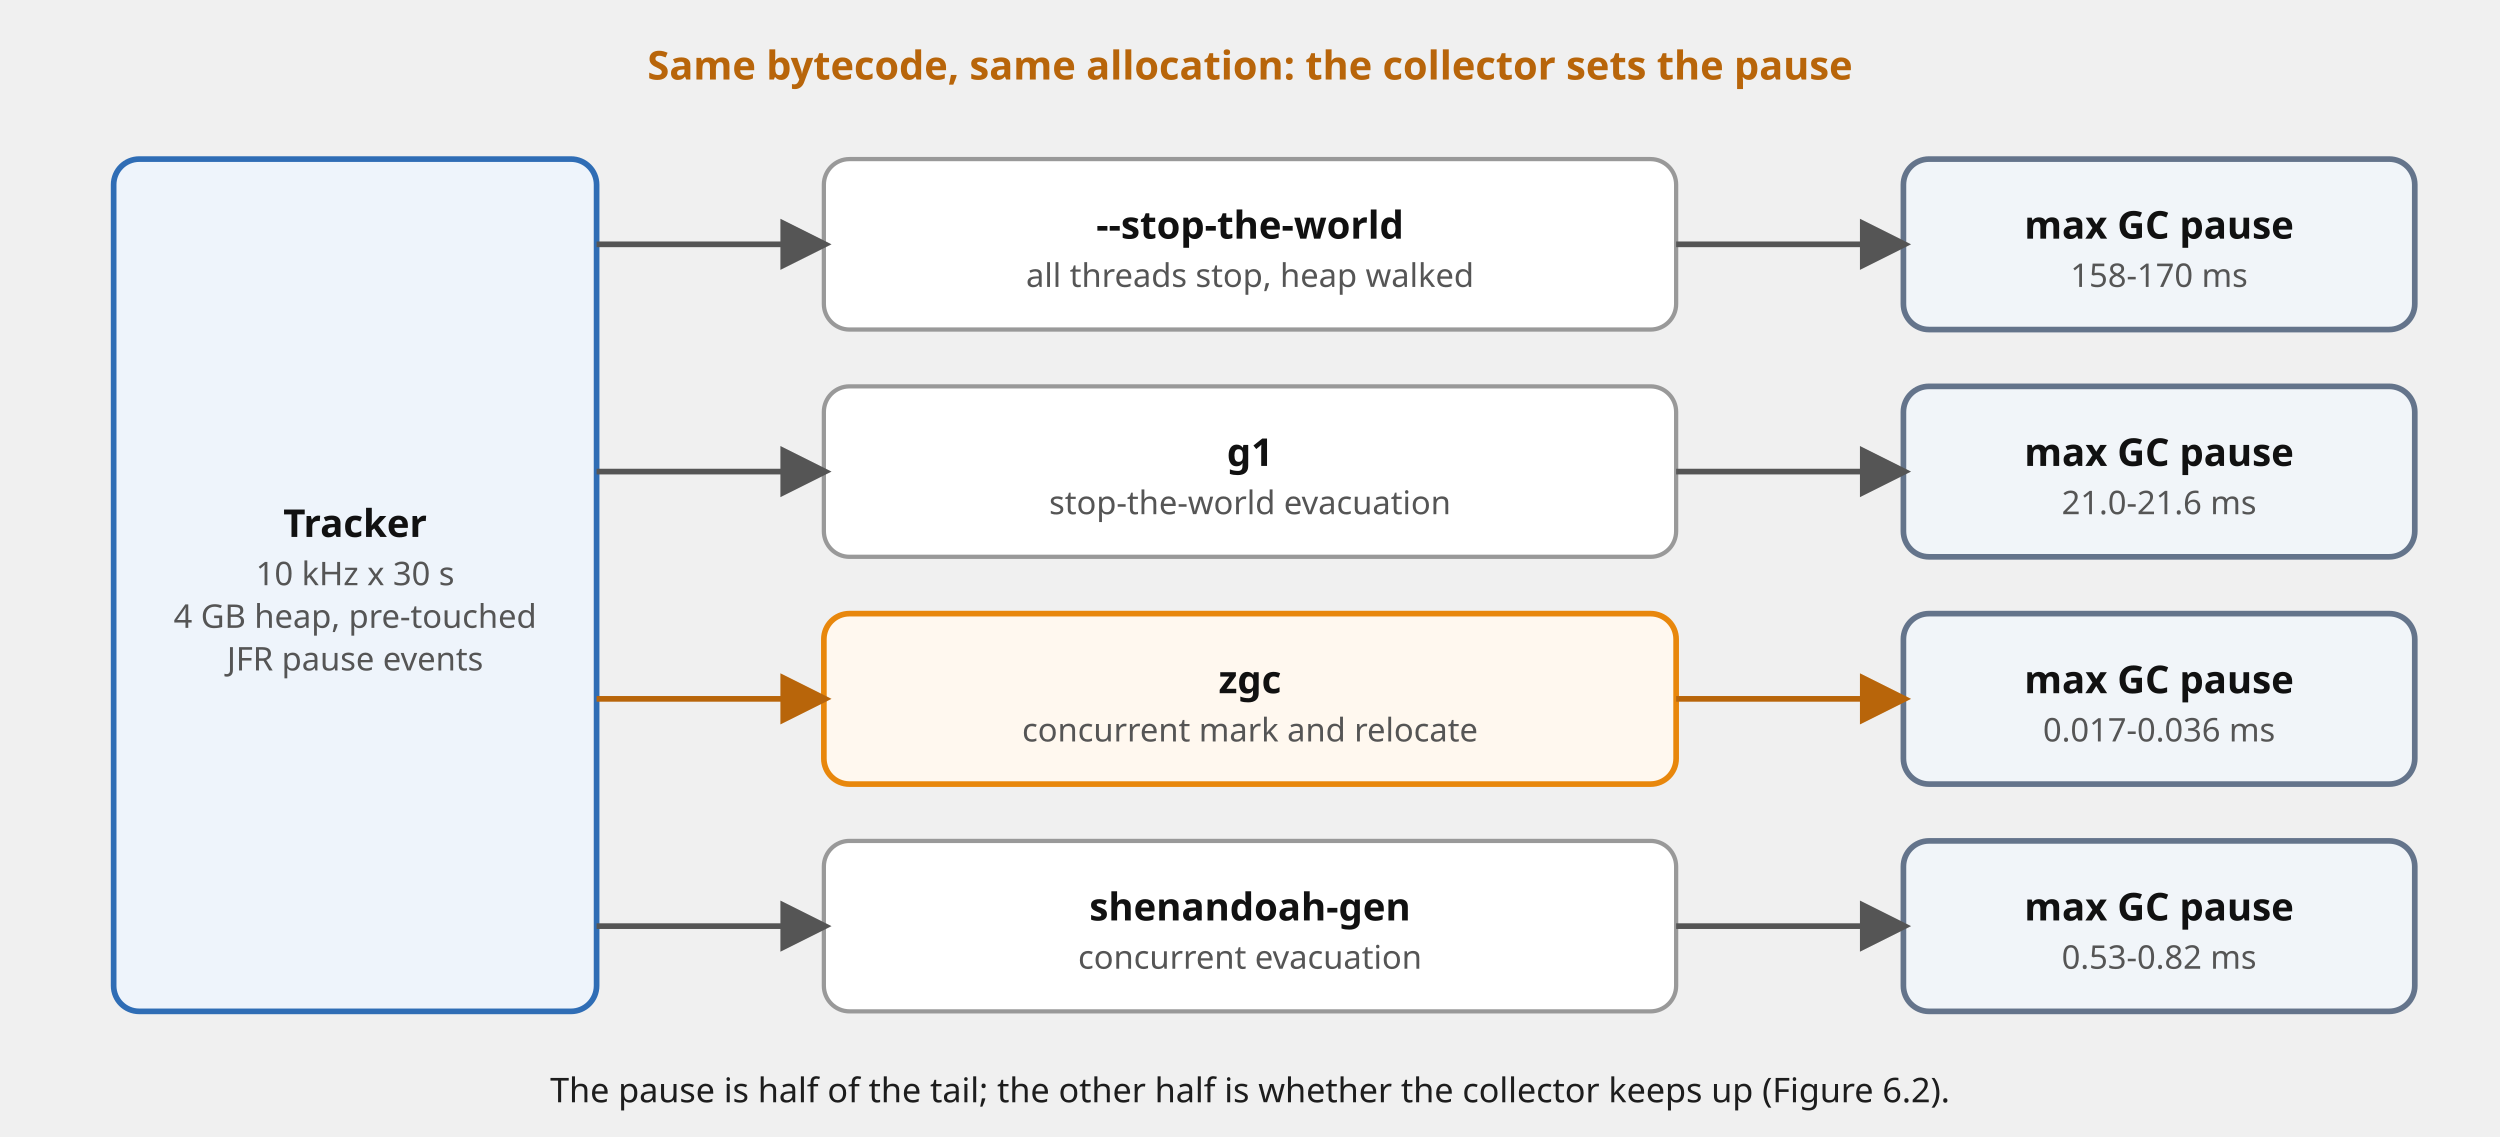
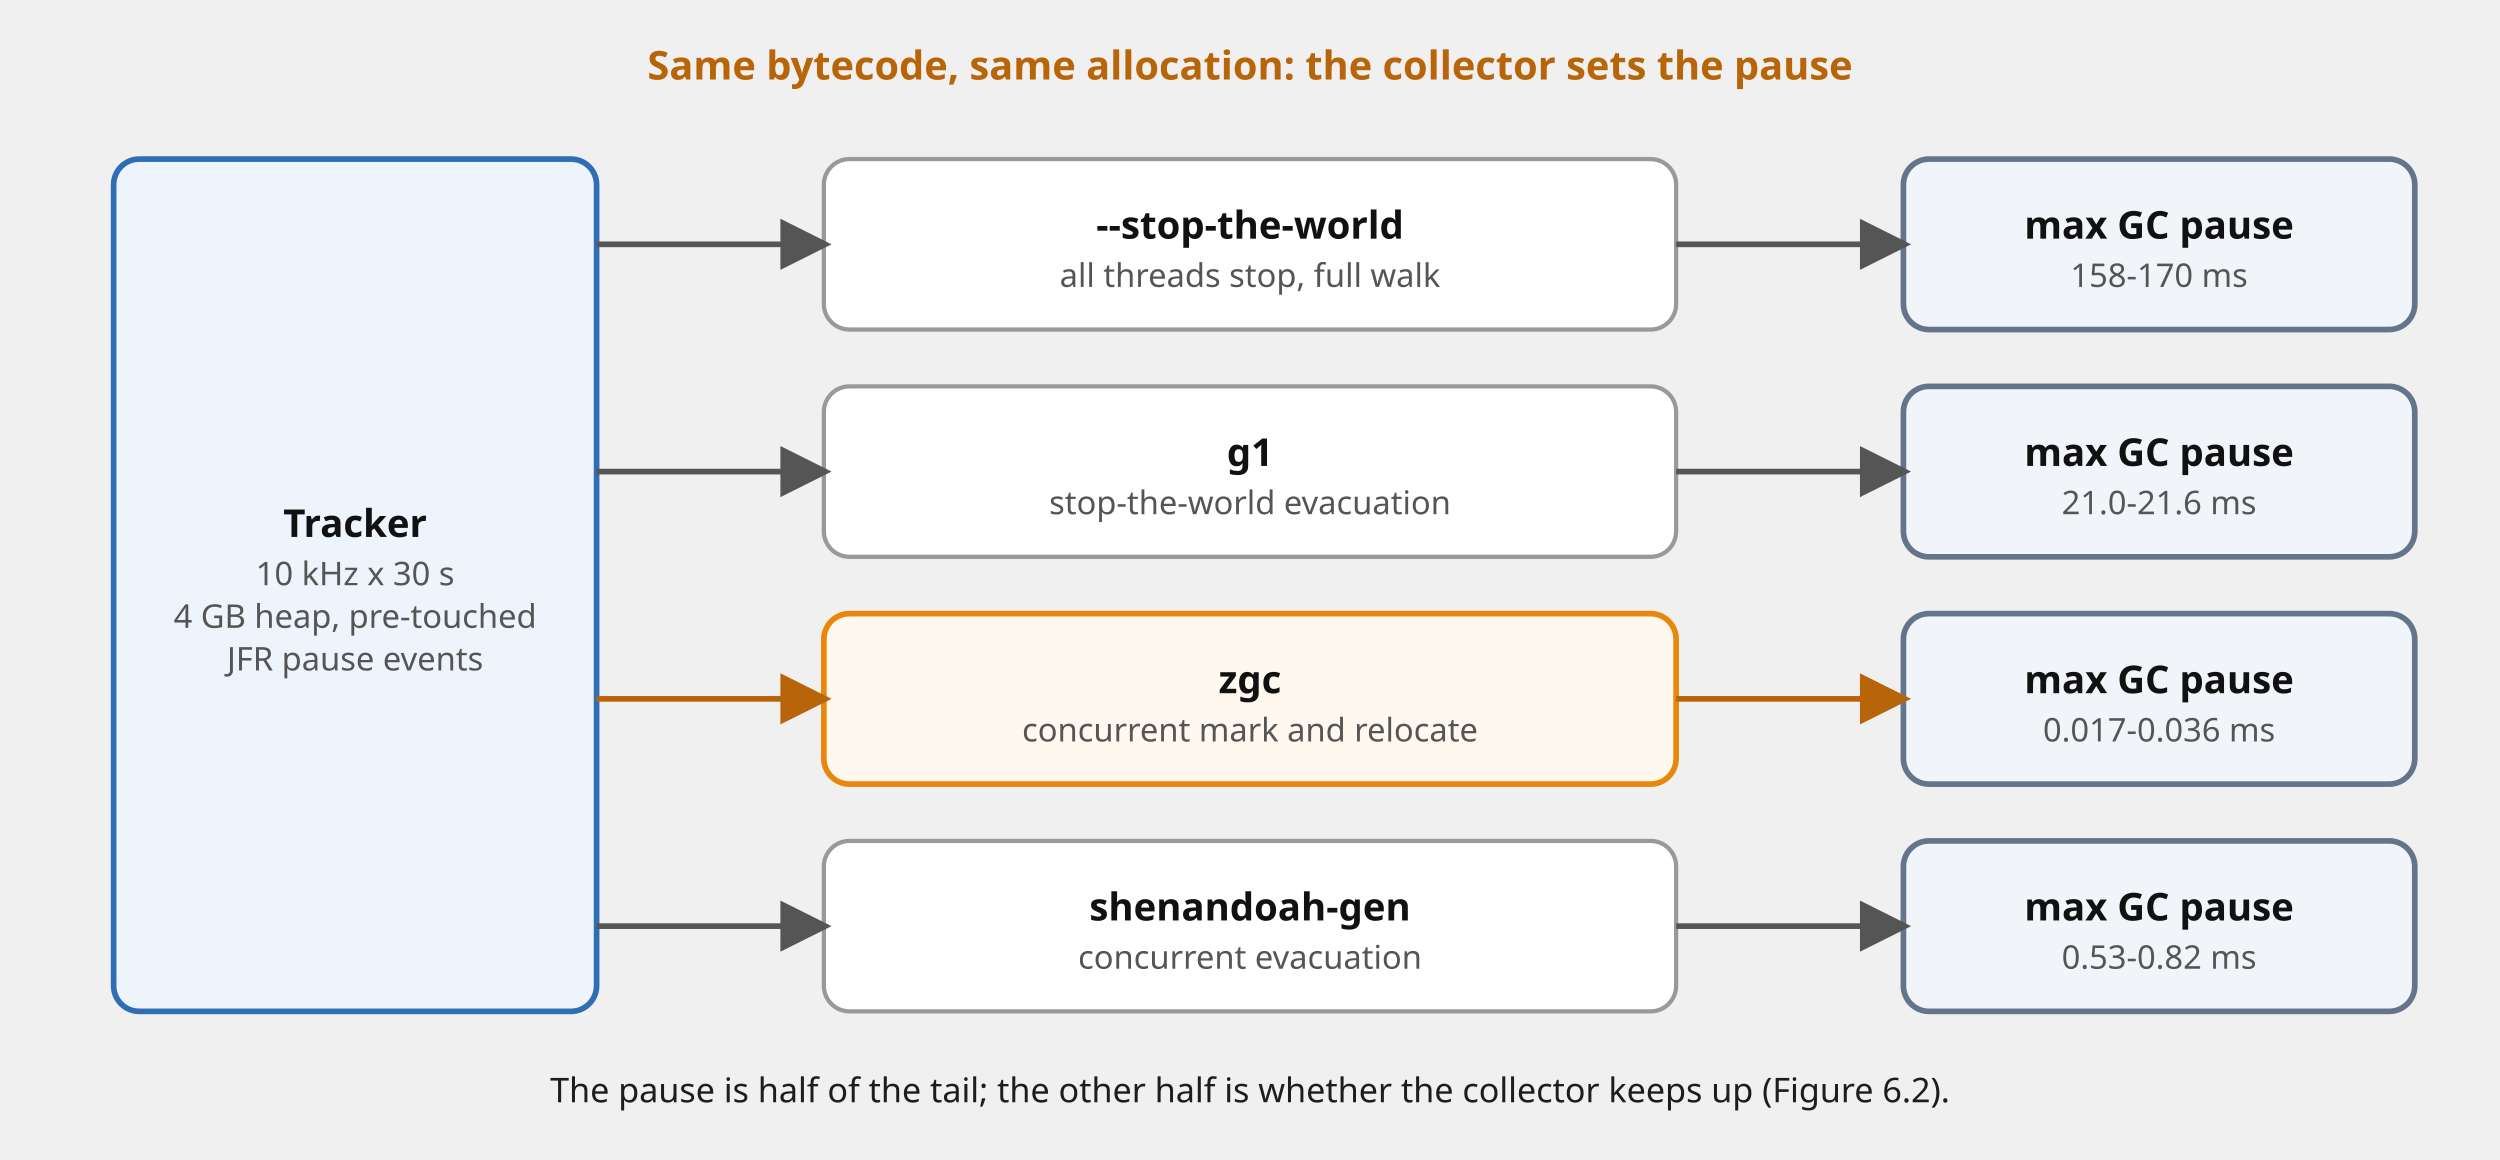
- <svg xmlns="http://www.w3.org/2000/svg" viewBox="0 0 880 400" font-family="'Red Hat Text', system-ui, sans-serif" role="img">
+ <svg xmlns="http://www.w3.org/2000/svg" viewBox="0 0 880 408" font-family="'Red Hat Text', system-ui, sans-serif" role="img">
  <defs>
    <marker id="a" viewBox="0 0 10 10" refX="8.5" refY="5" markerWidth="9" markerHeight="9" orient="auto-start-reverse">
      <path d="M0,0 L10,5 L0,10 z" fill="#555" />
    </marker>
    <marker id="am" viewBox="0 0 10 10" refX="8.5" refY="5" markerWidth="9" markerHeight="9" orient="auto-start-reverse">
      <path d="M0,0 L10,5 L0,10 z" fill="#b8650a" />
    </marker>
  </defs>
  <rect x="40" y="56" width="170" height="300" rx="9" fill="#eef4fb" stroke="#2f6db5" stroke-width="2" />
  <text x="125.0" y="189.0" font-size="13.5" font-weight="700" fill="#111111" text-anchor="middle">Tracker</text>
  <text x="125.0" y="206.0" font-size="11.5" fill="#555555" text-anchor="middle">10 kHz x 30 s</text>
  <text x="125.0" y="221.0" font-size="11.5" fill="#555555" text-anchor="middle">4 GB heap, pre-touched</text>
  <text x="125.0" y="236.0" font-size="11.5" fill="#555555" text-anchor="middle">JFR pause events</text>
  <rect x="290" y="56" width="300" height="60" rx="9" fill="#ffffff" stroke="#999999" stroke-width="1.5" />
  <text x="440.0" y="84.0" font-size="13.5" font-weight="700" fill="#111111" text-anchor="middle">--stop-the-world</text>
-   <text x="440.0" y="101.0" font-size="11.5" fill="#555555" text-anchor="middle">all threads stop, heap walked</text>
+   <text x="440.0" y="101.0" font-size="11.5" fill="#555555" text-anchor="middle">all threads stop, full walk</text>
  <rect x="670" y="56" width="180" height="60" rx="9" fill="#f1f5f9" stroke="#64748b" stroke-width="2" />
  <text x="760.0" y="84.0" font-size="13.5" font-weight="700" fill="#111111" text-anchor="middle">max GC pause</text>
  <text x="760.0" y="101.0" font-size="11.5" fill="#555555" text-anchor="middle">158-170 ms</text>
  <rect x="290" y="136" width="300" height="60" rx="9" fill="#ffffff" stroke="#999999" stroke-width="1.5" />
  <text x="440.0" y="164.0" font-size="13.5" font-weight="700" fill="#111111" text-anchor="middle">g1</text>
  <text x="440.0" y="181.0" font-size="11.5" fill="#555555" text-anchor="middle">stop-the-world evacuation</text>
  <rect x="670" y="136" width="180" height="60" rx="9" fill="#f1f5f9" stroke="#64748b" stroke-width="2" />
  <text x="760.0" y="164.0" font-size="13.5" font-weight="700" fill="#111111" text-anchor="middle">max GC pause</text>
  <text x="760.0" y="181.0" font-size="11.5" fill="#555555" text-anchor="middle">21.0-21.6 ms</text>
  <rect x="290" y="216" width="300" height="60" rx="9" fill="#fff8ef" stroke="#e8870c" stroke-width="2" />
  <text x="440.0" y="244.0" font-size="13.5" font-weight="700" fill="#111111" text-anchor="middle">zgc</text>
  <text x="440.0" y="261.0" font-size="11.5" fill="#555555" text-anchor="middle">concurrent mark and relocate</text>
  <rect x="670" y="216" width="180" height="60" rx="9" fill="#f1f5f9" stroke="#64748b" stroke-width="2" />
  <text x="760.0" y="244.0" font-size="13.5" font-weight="700" fill="#111111" text-anchor="middle">max GC pause</text>
  <text x="760.0" y="261.0" font-size="11.5" fill="#555555" text-anchor="middle">0.017-0.036 ms</text>
  <rect x="290" y="296" width="300" height="60" rx="9" fill="#ffffff" stroke="#999999" stroke-width="1.5" />
  <text x="440.0" y="324.0" font-size="13.5" font-weight="700" fill="#111111" text-anchor="middle">shenandoah-gen</text>
  <text x="440.0" y="341.0" font-size="11.5" fill="#555555" text-anchor="middle">concurrent evacuation</text>
  <rect x="670" y="296" width="180" height="60" rx="9" fill="#f1f5f9" stroke="#64748b" stroke-width="2" />
  <text x="760.0" y="324.0" font-size="13.5" font-weight="700" fill="#111111" text-anchor="middle">max GC pause</text>
  <text x="760.0" y="341.0" font-size="11.5" fill="#555555" text-anchor="middle">0.53-0.82 ms</text>
  <path d="M210,86 L290,86" fill="none" stroke="#555" stroke-width="2" marker-end="url(#a)" />
  <path d="M590,86 L670,86" fill="none" stroke="#555" stroke-width="2" marker-end="url(#a)" />
  <path d="M210,166 L290,166" fill="none" stroke="#555" stroke-width="2" marker-end="url(#a)" />
  <path d="M590,166 L670,166" fill="none" stroke="#555" stroke-width="2" marker-end="url(#a)" />
  <path d="M210,246 L290,246" fill="none" stroke="#b8650a" stroke-width="2" marker-end="url(#am)" />
  <path d="M590,246 L670,246" fill="none" stroke="#b8650a" stroke-width="2" marker-end="url(#am)" />
  <path d="M210,326 L290,326" fill="none" stroke="#555" stroke-width="2" marker-end="url(#a)" />
  <path d="M590,326 L670,326" fill="none" stroke="#555" stroke-width="2" marker-end="url(#a)" />
  <text x="440" y="28" font-size="14" fill="#b8650a" text-anchor="middle" font-weight="700">Same bytecode, same allocation: the collector sets the pause</text>
  <text x="440" y="388" font-size="12" fill="#1d1d1d" text-anchor="middle">The pause is half of the tail; the other half is whether the collector keeps up (Figure 6.2).</text>
</svg>
